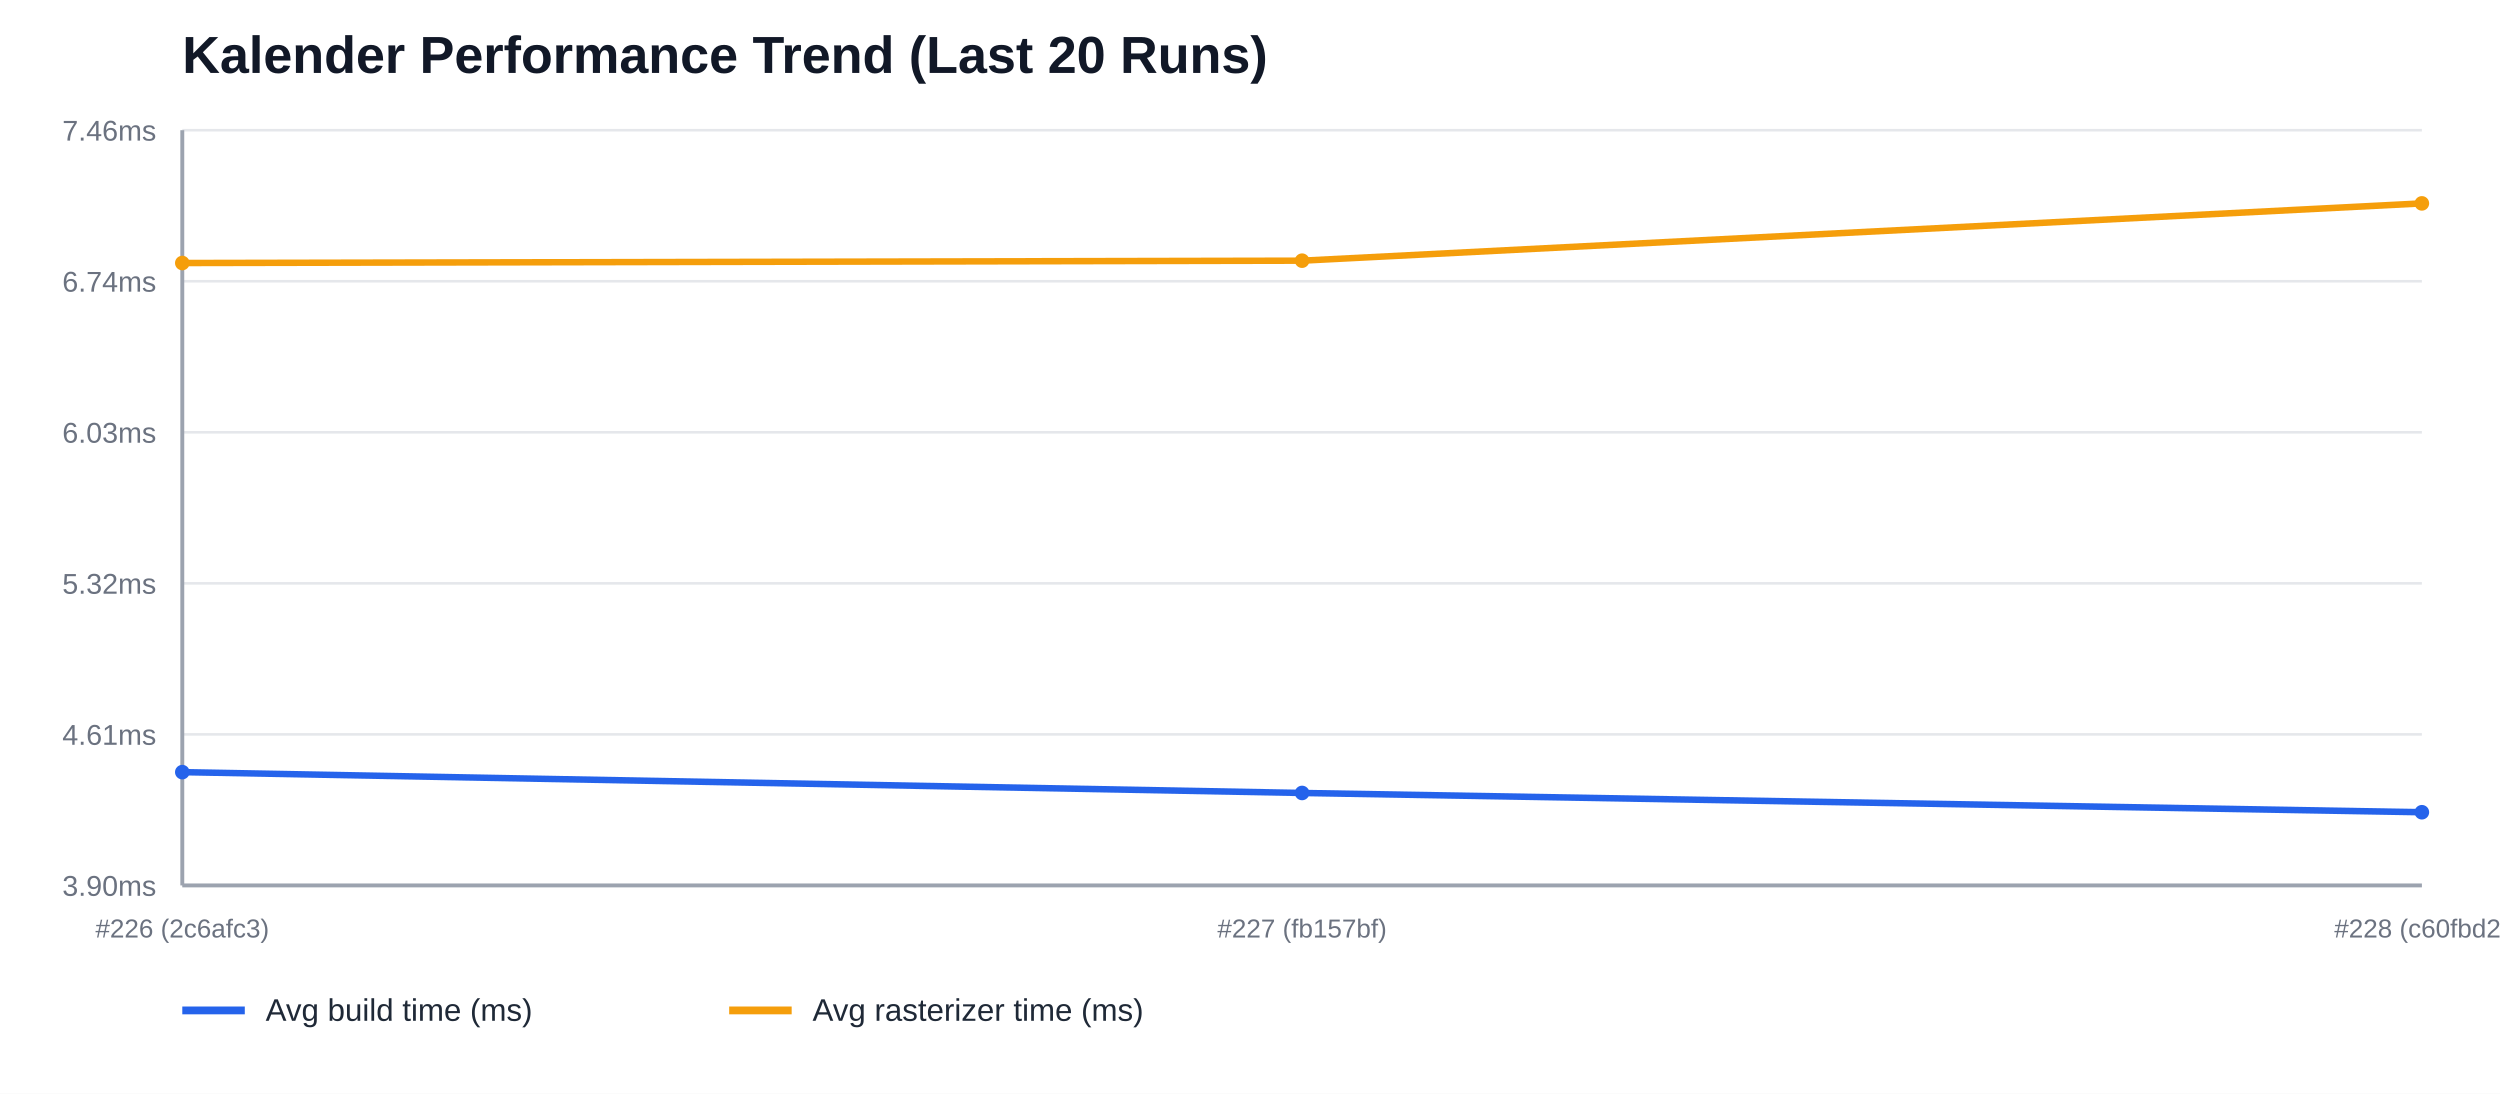
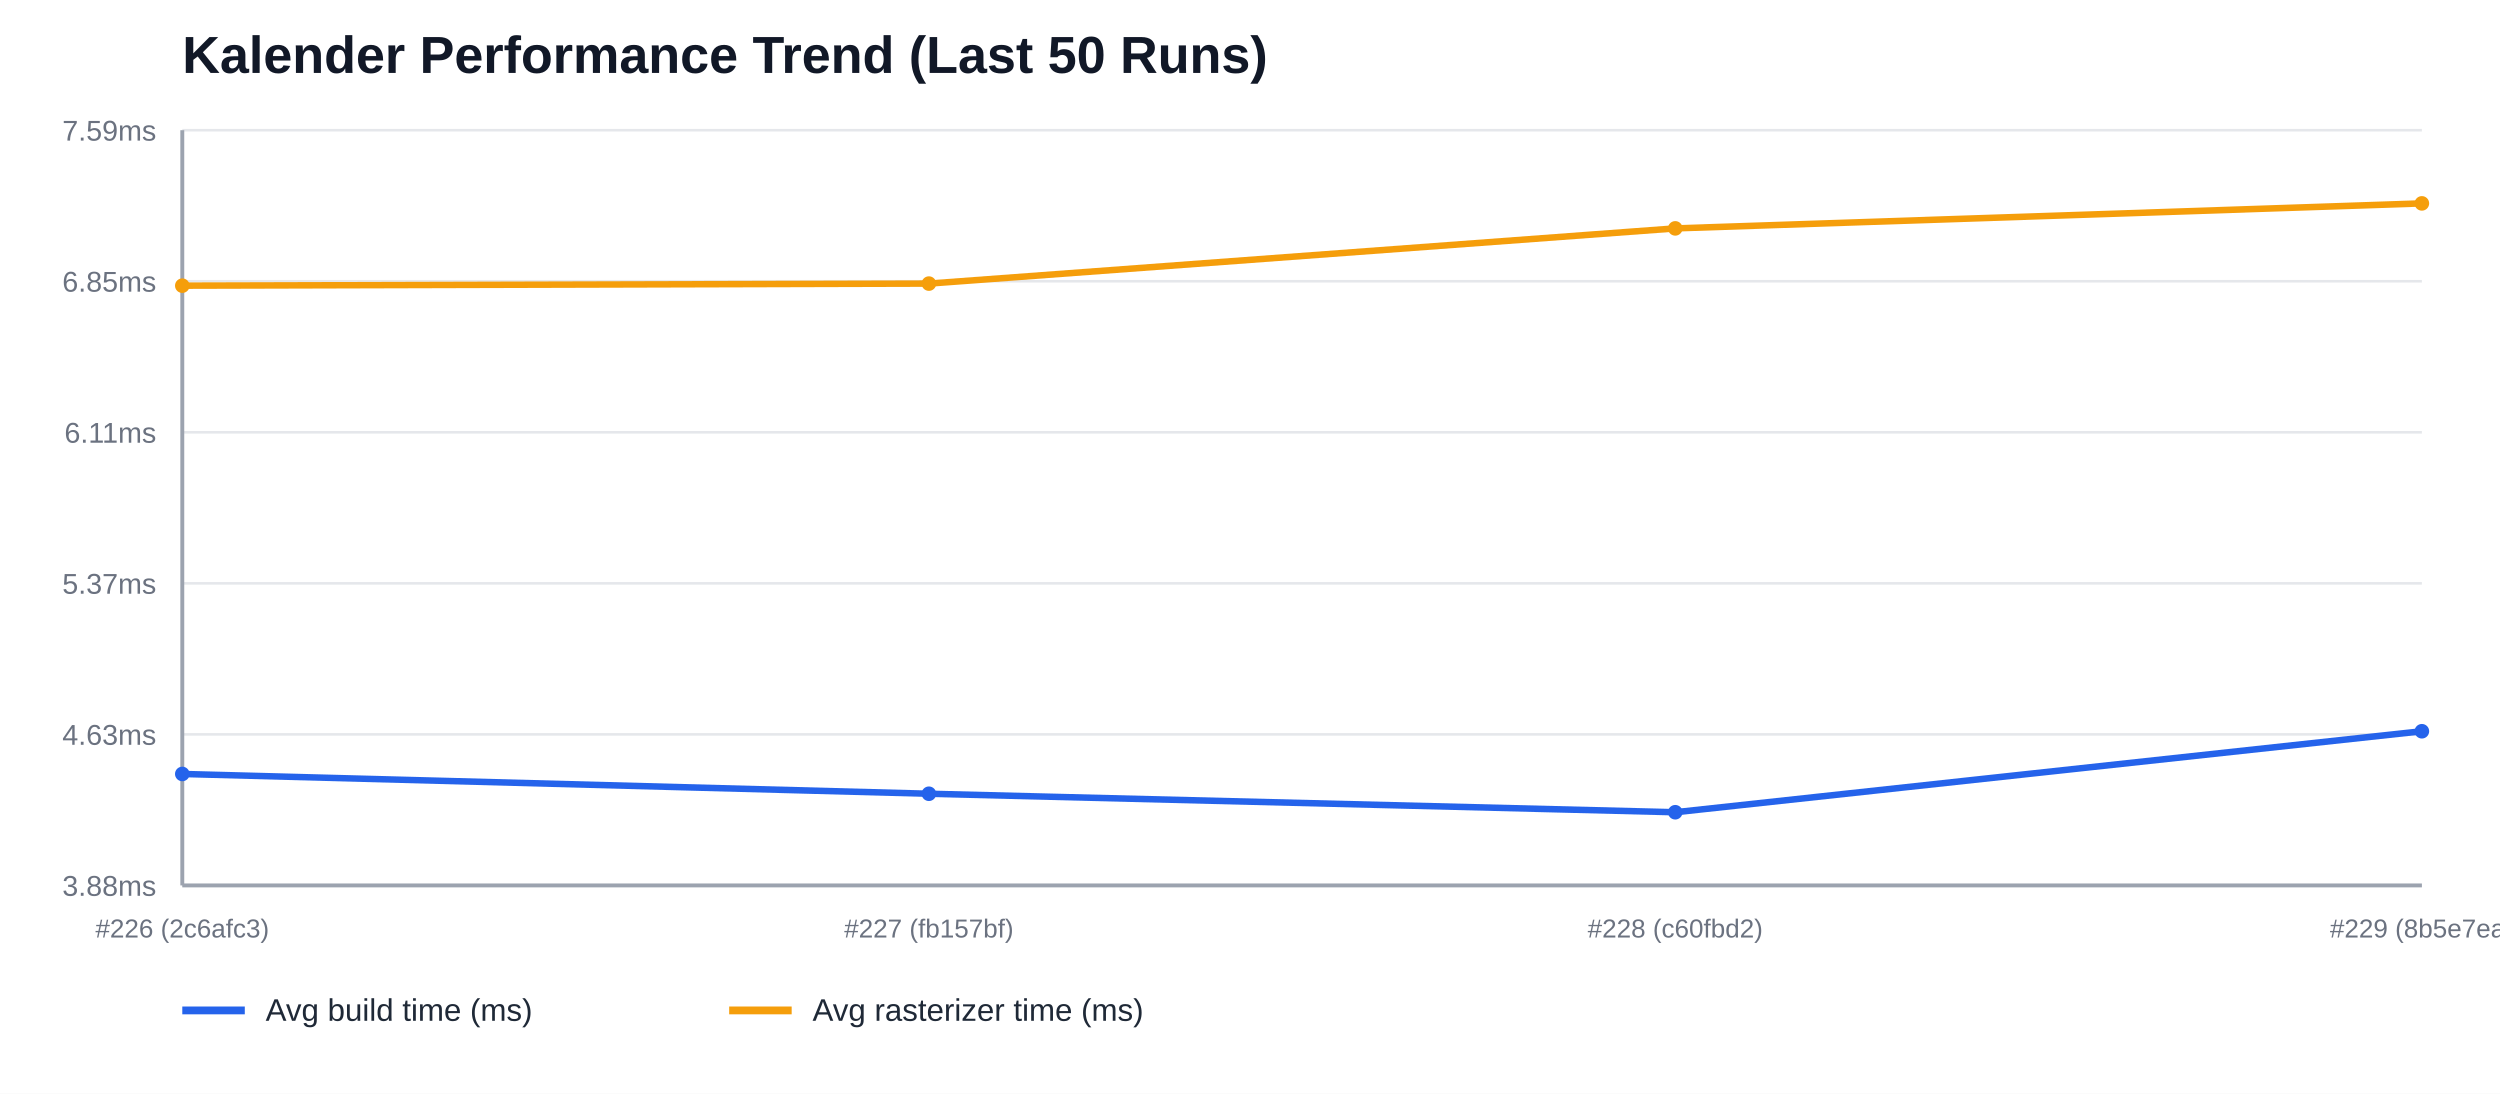
<svg xmlns="http://www.w3.org/2000/svg" width="960" height="420" viewBox="0 0 960 420">
  <rect width="100%" height="100%" fill="#ffffff" />
-   <text x="70" y="28" font-family="Arial, sans-serif" font-size="20" font-weight="600" fill="#111827">Kalender Performance Trend (Last 20 Runs)</text>
+   <text x="70" y="28" font-family="Arial, sans-serif" font-size="20" font-weight="600" fill="#111827">Kalender Performance Trend (Last 50 Runs)</text>
  <line x1="70" y1="340.0" x2="930" y2="340.0" stroke="#e5e7eb" stroke-width="1" />
-   <text x="60" y="344.0" text-anchor="end" font-family="Arial, sans-serif" font-size="11" fill="#6b7280">3.90ms</text>
+   <text x="60" y="344.0" text-anchor="end" font-family="Arial, sans-serif" font-size="11" fill="#6b7280">3.88ms</text>
  <line x1="70" y1="282.0" x2="930" y2="282.0" stroke="#e5e7eb" stroke-width="1" />
-   <text x="60" y="286.0" text-anchor="end" font-family="Arial, sans-serif" font-size="11" fill="#6b7280">4.61ms</text>
+   <text x="60" y="286.0" text-anchor="end" font-family="Arial, sans-serif" font-size="11" fill="#6b7280">4.63ms</text>
  <line x1="70" y1="224.0" x2="930" y2="224.0" stroke="#e5e7eb" stroke-width="1" />
-   <text x="60" y="228.0" text-anchor="end" font-family="Arial, sans-serif" font-size="11" fill="#6b7280">5.32ms</text>
+   <text x="60" y="228.0" text-anchor="end" font-family="Arial, sans-serif" font-size="11" fill="#6b7280">5.37ms</text>
  <line x1="70" y1="166.0" x2="930" y2="166.0" stroke="#e5e7eb" stroke-width="1" />
-   <text x="60" y="170.0" text-anchor="end" font-family="Arial, sans-serif" font-size="11" fill="#6b7280">6.03ms</text>
+   <text x="60" y="170.0" text-anchor="end" font-family="Arial, sans-serif" font-size="11" fill="#6b7280">6.11ms</text>
  <line x1="70" y1="108.0" x2="930" y2="108.0" stroke="#e5e7eb" stroke-width="1" />
-   <text x="60" y="112.0" text-anchor="end" font-family="Arial, sans-serif" font-size="11" fill="#6b7280">6.74ms</text>
+   <text x="60" y="112.0" text-anchor="end" font-family="Arial, sans-serif" font-size="11" fill="#6b7280">6.85ms</text>
  <line x1="70" y1="50.0" x2="930" y2="50.0" stroke="#e5e7eb" stroke-width="1" />
-   <text x="60" y="54.0" text-anchor="end" font-family="Arial, sans-serif" font-size="11" fill="#6b7280">7.46ms</text>
+   <text x="60" y="54.0" text-anchor="end" font-family="Arial, sans-serif" font-size="11" fill="#6b7280">7.59ms</text>
  <line x1="70" y1="340" x2="930" y2="340" stroke="#9ca3af" stroke-width="1.5" />
  <line x1="70" y1="50" x2="70" y2="340" stroke="#9ca3af" stroke-width="1.5" />
-   <polyline points="70.0,296.5 500.0,304.5 930.0,311.9" fill="none" stroke="#2563eb" stroke-width="2.5" stroke-linecap="round" stroke-linejoin="round" />
-   <circle cx="70.0" cy="296.5" r="2.8" fill="#2563eb" />
-   <circle cx="500.0" cy="304.5" r="2.8" fill="#2563eb" />
-   <circle cx="930.0" cy="311.9" r="2.8" fill="#2563eb" />
-   <polyline points="70.0,101.0 500.0,100.1 930.0,78.1" fill="none" stroke="#f59e0b" stroke-width="2.5" stroke-linecap="round" stroke-linejoin="round" />
-   <circle cx="70.0" cy="101.0" r="2.8" fill="#f59e0b" />
-   <circle cx="500.0" cy="100.1" r="2.8" fill="#f59e0b" />
+   <polyline points="70.0,297.2 356.7,304.8 643.3,311.9 930.0,280.8" fill="none" stroke="#2563eb" stroke-width="2.5" stroke-linecap="round" stroke-linejoin="round" />
+   <circle cx="70.0" cy="297.2" r="2.8" fill="#2563eb" />
+   <circle cx="356.7" cy="304.8" r="2.8" fill="#2563eb" />
+   <circle cx="643.3" cy="311.9" r="2.8" fill="#2563eb" />
+   <circle cx="930.0" cy="280.8" r="2.8" fill="#2563eb" />
+   <polyline points="70.0,109.7 356.7,108.9 643.3,87.7 930.0,78.1" fill="none" stroke="#f59e0b" stroke-width="2.5" stroke-linecap="round" stroke-linejoin="round" />
+   <circle cx="70.0" cy="109.7" r="2.8" fill="#f59e0b" />
+   <circle cx="356.7" cy="108.9" r="2.8" fill="#f59e0b" />
+   <circle cx="643.3" cy="87.7" r="2.8" fill="#f59e0b" />
  <circle cx="930.0" cy="78.1" r="2.8" fill="#f59e0b" />
  <text x="70.0" y="360" text-anchor="middle" font-family="Arial, sans-serif" font-size="10" fill="#6b7280">#226 (2c6afc3)</text>
-   <text x="500.0" y="360" text-anchor="middle" font-family="Arial, sans-serif" font-size="10" fill="#6b7280">#227 (fb157bf)</text>
-   <text x="930.0" y="360" text-anchor="middle" font-family="Arial, sans-serif" font-size="10" fill="#6b7280">#228 (c60fbd2)</text>
+   <text x="356.7" y="360" text-anchor="middle" font-family="Arial, sans-serif" font-size="10" fill="#6b7280">#227 (fb157bf)</text>
+   <text x="643.3" y="360" text-anchor="middle" font-family="Arial, sans-serif" font-size="10" fill="#6b7280">#228 (c60fbd2)</text>
+   <text x="930.0" y="360" text-anchor="middle" font-family="Arial, sans-serif" font-size="10" fill="#6b7280">#229 (8b5e7ea)</text>
  <line x1="70" y1="388" x2="94" y2="388" stroke="#2563eb" stroke-width="3" />
  <text x="102" y="392" font-family="Arial, sans-serif" font-size="12" fill="#1f2937">Avg build time (ms)</text>
  <line x1="280" y1="388" x2="304" y2="388" stroke="#f59e0b" stroke-width="3" />
  <text x="312" y="392" font-family="Arial, sans-serif" font-size="12" fill="#1f2937">Avg rasterizer time (ms)</text>
</svg>
